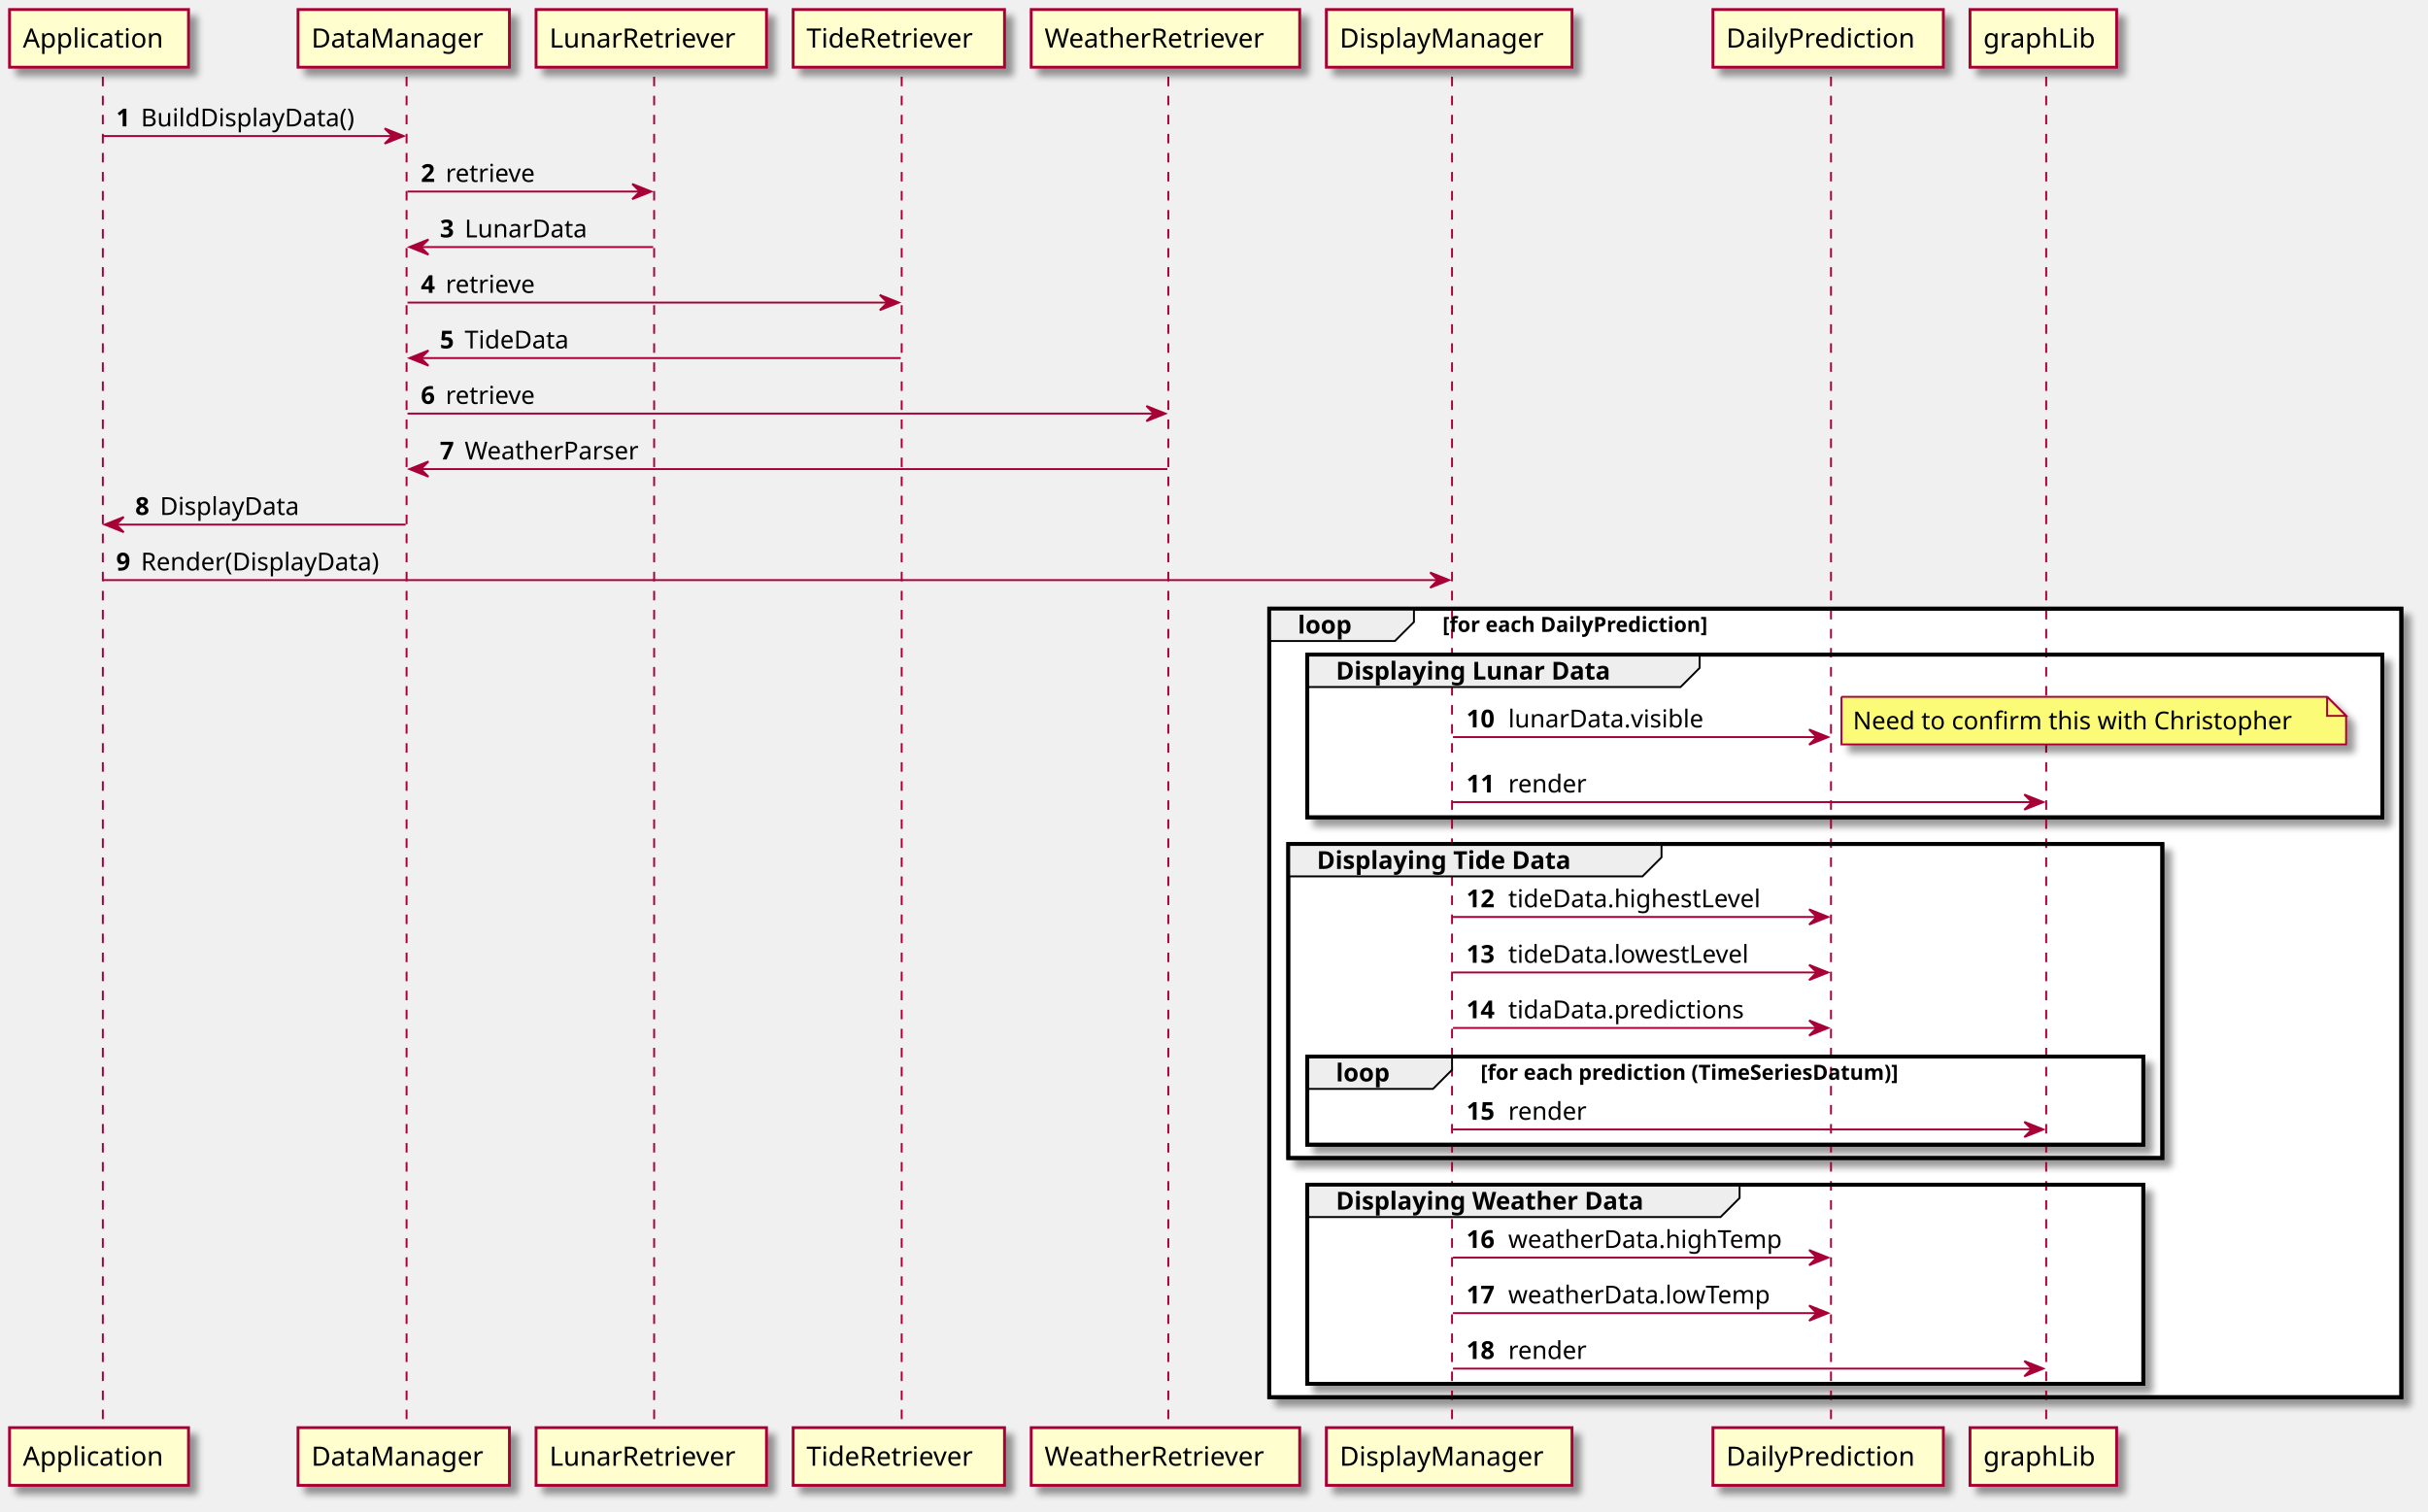
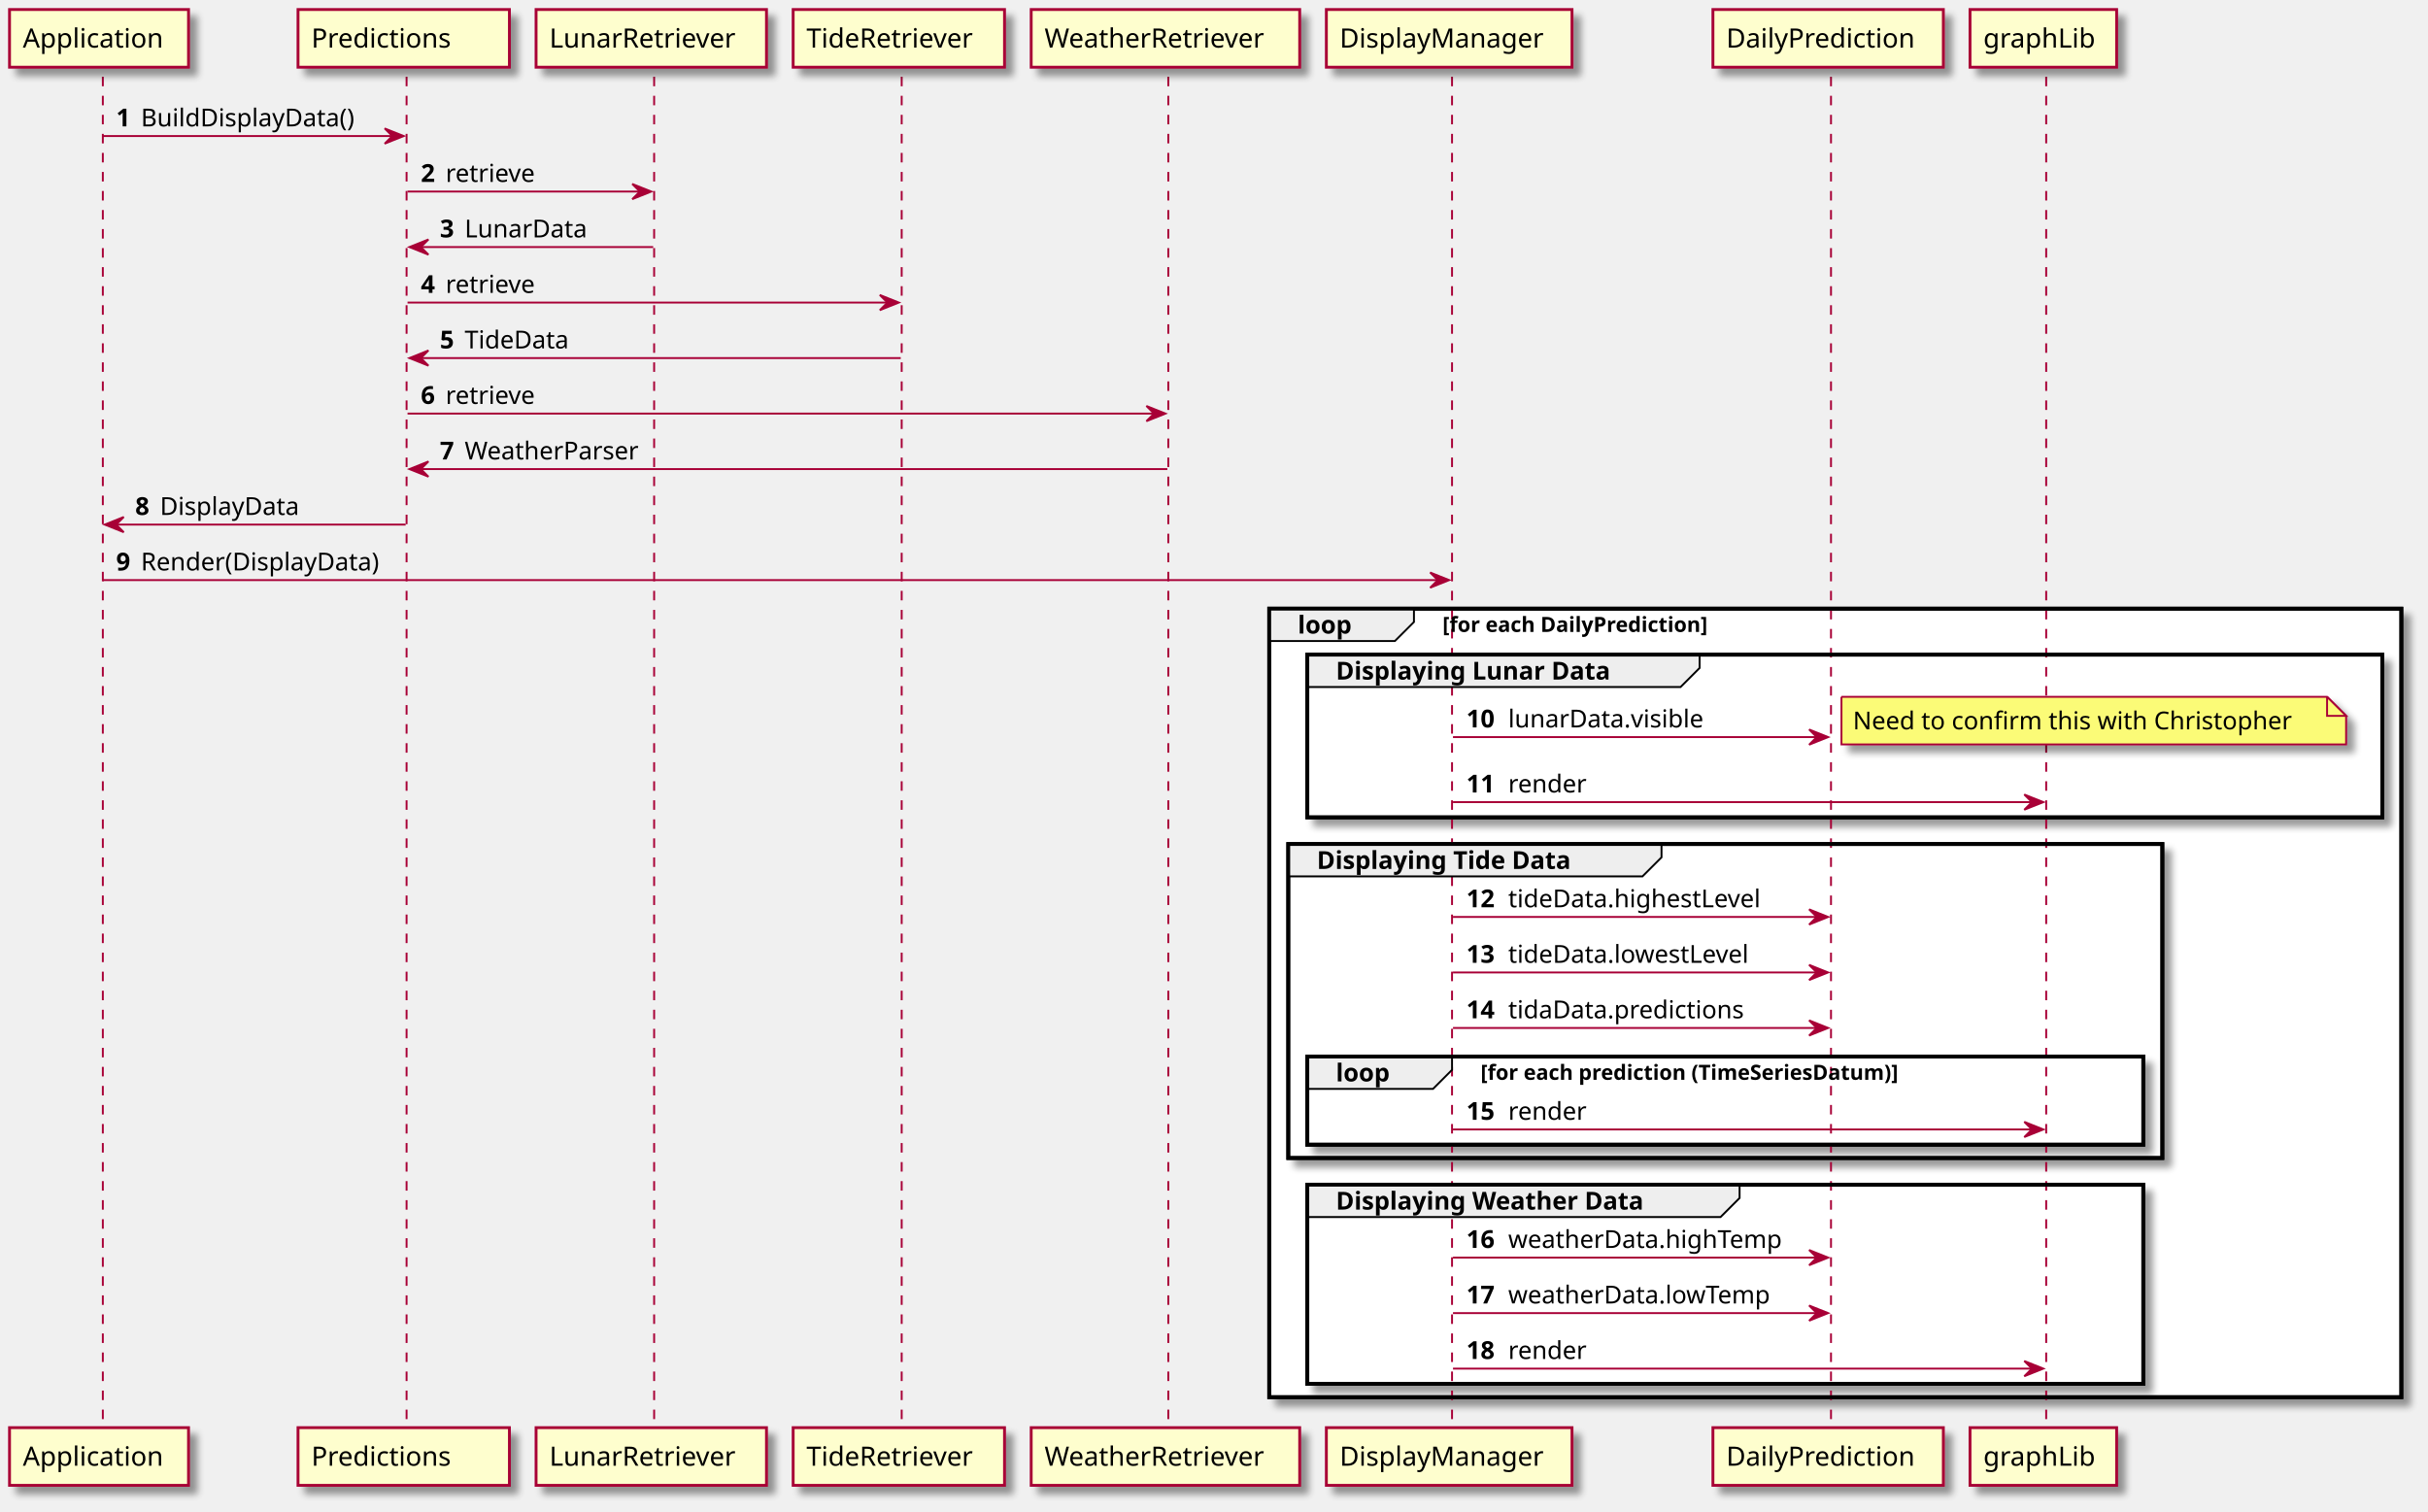
<svg xmlns="http://www.w3.org/2000/svg" contentScriptType="application/ecmascript" contentStyleType="text/css" height="794px" preserveAspectRatio="none" style="width:1275px;height:794px;background:#FFFFFF;" version="1.1" viewBox="0 0 1275 794" width="1275px" zoomAndPan="magnify">
  <defs>
    <filter height="300%" id="f1txav3zidyd97" width="300%" x="-1" y="-1">
      <feGaussianBlur result="blurOut" stdDeviation="2.0" />
      <feColorMatrix in="blurOut" result="blurOut2" type="matrix" values="0 0 0 0 0 0 0 0 0 0 0 0 0 0 0 0 0 0 .4 0" />
      <feOffset dx="4.0" dy="4.0" in="blurOut2" result="blurOut3" />
      <feBlend in="SourceGraphic" in2="blurOut3" mode="normal" />
    </filter>
  </defs>
  <g>
    <rect fill="#FFFFFF" filter="url(#f1txav3zidyd97)" height="414.114" style="stroke:#000000;stroke-width:2.0;" width="594.5" x="666.5" y="319.656" />
    <rect fill="#FFFFFF" filter="url(#f1txav3zidyd97)" height="85.453" style="stroke:#000000;stroke-width:2.0;" width="564.5" x="686.5" y="343.807" />
    <rect fill="#FFFFFF" filter="url(#f1txav3zidyd97)" height="164.906" style="stroke:#000000;stroke-width:2.0;" width="459" x="676.5" y="443.26" />
    <rect fill="#FFFFFF" filter="url(#f1txav3zidyd97)" height="46.302" style="stroke:#000000;stroke-width:2.0;" width="439" x="686.5" y="554.864" />
    <rect fill="#FFFFFF" filter="url(#f1txav3zidyd97)" height="104.604" style="stroke:#000000;stroke-width:2.0;" width="439" x="686.5" y="622.166" />
    <line style="stroke:#A80036;stroke-width:1.0;stroke-dasharray:5.0,5.0;" x1="54" x2="54" y1="40.297" y2="750.77" />
    <line style="stroke:#A80036;stroke-width:1.0;stroke-dasharray:5.0,5.0;" x1="213.5" x2="213.5" y1="40.297" y2="750.77" />
    <line style="stroke:#A80036;stroke-width:1.0;stroke-dasharray:5.0,5.0;" x1="343.5" x2="343.5" y1="40.297" y2="750.77" />
    <line style="stroke:#A80036;stroke-width:1.0;stroke-dasharray:5.0,5.0;" x1="473.5" x2="473.5" y1="40.297" y2="750.77" />
    <line style="stroke:#A80036;stroke-width:1.0;stroke-dasharray:5.0,5.0;" x1="613.5" x2="613.5" y1="40.297" y2="750.77" />
    <line style="stroke:#A80036;stroke-width:1.0;stroke-dasharray:5.0,5.0;" x1="762.5" x2="762.5" y1="40.297" y2="750.77" />
    <line style="stroke:#A80036;stroke-width:1.0;stroke-dasharray:5.0,5.0;" x1="961.5" x2="961.5" y1="40.297" y2="750.77" />
    <line style="stroke:#A80036;stroke-width:1.0;stroke-dasharray:5.0,5.0;" x1="1074.5" x2="1074.5" y1="40.297" y2="750.77" />
    <rect fill="#FEFECE" filter="url(#f1txav3zidyd97)" height="30.297" style="stroke:#A80036;stroke-width:1.5;" width="94" x="5" y="5" />
    <text fill="#000000" font-family="sans-serif" font-size="14" lengthAdjust="spacing" textLength="80" x="12" y="24.995">Application</text>
    <rect fill="#FEFECE" filter="url(#f1txav3zidyd97)" height="30.297" style="stroke:#A80036;stroke-width:1.5;" width="94" x="5" y="749.77" />
    <text fill="#000000" font-family="sans-serif" font-size="14" lengthAdjust="spacing" textLength="80" x="12" y="769.765">Application</text>
    <rect fill="#FEFECE" filter="url(#f1txav3zidyd97)" height="30.297" style="stroke:#A80036;stroke-width:1.5;" width="111" x="156.5" y="5" />
-     <text fill="#000000" font-family="sans-serif" font-size="14" lengthAdjust="spacing" textLength="97" x="163.5" y="24.995">DataManager</text>
+     <text fill="#000000" font-family="sans-serif" font-size="14" lengthAdjust="spacing" textLength="97" x="163.5" y="24.995">Predictions</text>
    <rect fill="#FEFECE" filter="url(#f1txav3zidyd97)" height="30.297" style="stroke:#A80036;stroke-width:1.5;" width="111" x="156.5" y="749.77" />
-     <text fill="#000000" font-family="sans-serif" font-size="14" lengthAdjust="spacing" textLength="97" x="163.5" y="769.765">DataManager</text>
+     <text fill="#000000" font-family="sans-serif" font-size="14" lengthAdjust="spacing" textLength="97" x="163.5" y="769.765">Predictions</text>
    <rect fill="#FEFECE" filter="url(#f1txav3zidyd97)" height="30.297" style="stroke:#A80036;stroke-width:1.5;" width="121" x="281.5" y="5" />
    <text fill="#000000" font-family="sans-serif" font-size="14" lengthAdjust="spacing" textLength="107" x="288.5" y="24.995">LunarRetriever</text>
    <rect fill="#FEFECE" filter="url(#f1txav3zidyd97)" height="30.297" style="stroke:#A80036;stroke-width:1.5;" width="121" x="281.5" y="749.77" />
    <text fill="#000000" font-family="sans-serif" font-size="14" lengthAdjust="spacing" textLength="107" x="288.5" y="769.765">LunarRetriever</text>
    <rect fill="#FEFECE" filter="url(#f1txav3zidyd97)" height="30.297" style="stroke:#A80036;stroke-width:1.5;" width="111" x="416.5" y="5" />
    <text fill="#000000" font-family="sans-serif" font-size="14" lengthAdjust="spacing" textLength="97" x="423.5" y="24.995">TideRetriever</text>
    <rect fill="#FEFECE" filter="url(#f1txav3zidyd97)" height="30.297" style="stroke:#A80036;stroke-width:1.5;" width="111" x="416.5" y="749.77" />
    <text fill="#000000" font-family="sans-serif" font-size="14" lengthAdjust="spacing" textLength="97" x="423.5" y="769.765">TideRetriever</text>
    <rect fill="#FEFECE" filter="url(#f1txav3zidyd97)" height="30.297" style="stroke:#A80036;stroke-width:1.5;" width="141" x="541.5" y="5" />
    <text fill="#000000" font-family="sans-serif" font-size="14" lengthAdjust="spacing" textLength="127" x="548.5" y="24.995">WeatherRetriever</text>
    <rect fill="#FEFECE" filter="url(#f1txav3zidyd97)" height="30.297" style="stroke:#A80036;stroke-width:1.5;" width="141" x="541.5" y="749.77" />
    <text fill="#000000" font-family="sans-serif" font-size="14" lengthAdjust="spacing" textLength="127" x="548.5" y="769.765">WeatherRetriever</text>
    <rect fill="#FEFECE" filter="url(#f1txav3zidyd97)" height="30.297" style="stroke:#A80036;stroke-width:1.5;" width="129" x="696.5" y="5" />
    <text fill="#000000" font-family="sans-serif" font-size="14" lengthAdjust="spacing" textLength="115" x="703.5" y="24.995">DisplayManager</text>
    <rect fill="#FEFECE" filter="url(#f1txav3zidyd97)" height="30.297" style="stroke:#A80036;stroke-width:1.5;" width="129" x="696.5" y="749.77" />
    <text fill="#000000" font-family="sans-serif" font-size="14" lengthAdjust="spacing" textLength="115" x="703.5" y="769.765">DisplayManager</text>
    <rect fill="#FEFECE" filter="url(#f1txav3zidyd97)" height="30.297" style="stroke:#A80036;stroke-width:1.5;" width="121" x="899.5" y="5" />
    <text fill="#000000" font-family="sans-serif" font-size="14" lengthAdjust="spacing" textLength="107" x="906.5" y="24.995">DailyPrediction</text>
    <rect fill="#FEFECE" filter="url(#f1txav3zidyd97)" height="30.297" style="stroke:#A80036;stroke-width:1.5;" width="121" x="899.5" y="749.77" />
    <text fill="#000000" font-family="sans-serif" font-size="14" lengthAdjust="spacing" textLength="107" x="906.5" y="769.765">DailyPrediction</text>
    <rect fill="#FEFECE" filter="url(#f1txav3zidyd97)" height="30.297" style="stroke:#A80036;stroke-width:1.5;" width="77" x="1034.5" y="5" />
    <text fill="#000000" font-family="sans-serif" font-size="14" lengthAdjust="spacing" textLength="63" x="1041.5" y="24.995">graphLib</text>
    <rect fill="#FEFECE" filter="url(#f1txav3zidyd97)" height="30.297" style="stroke:#A80036;stroke-width:1.5;" width="77" x="1034.5" y="749.77" />
    <text fill="#000000" font-family="sans-serif" font-size="14" lengthAdjust="spacing" textLength="63" x="1041.5" y="769.765">graphLib</text>
    <polygon fill="#A80036" points="202,67.448,212,71.448,202,75.448,206,71.448" style="stroke:#A80036;stroke-width:1.0;" />
    <line style="stroke:#A80036;stroke-width:1.0;" x1="54" x2="208" y1="71.448" y2="71.448" />
    <text fill="#000000" font-family="sans-serif" font-size="13" font-weight="bold" lengthAdjust="spacing" textLength="9" x="61" y="66.378">1</text>
    <text fill="#000000" font-family="sans-serif" font-size="13" lengthAdjust="spacing" textLength="123" x="74" y="66.378">BuildDisplayData()</text>
    <polygon fill="#A80036" points="332,96.599,342,100.599,332,104.599,336,100.599" style="stroke:#A80036;stroke-width:1.0;" />
    <line style="stroke:#A80036;stroke-width:1.0;" x1="214" x2="338" y1="100.599" y2="100.599" />
    <text fill="#000000" font-family="sans-serif" font-size="13" font-weight="bold" lengthAdjust="spacing" textLength="9" x="221" y="95.529">2</text>
    <text fill="#000000" font-family="sans-serif" font-size="13" lengthAdjust="spacing" textLength="51" x="234" y="95.529">retrieve</text>
    <polygon fill="#A80036" points="225,125.75,215,129.75,225,133.75,221,129.75" style="stroke:#A80036;stroke-width:1.0;" />
    <line style="stroke:#A80036;stroke-width:1.0;" x1="219" x2="343" y1="129.75" y2="129.75" />
    <text fill="#000000" font-family="sans-serif" font-size="13" font-weight="bold" lengthAdjust="spacing" textLength="9" x="231" y="124.68">3</text>
    <text fill="#000000" font-family="sans-serif" font-size="13" lengthAdjust="spacing" textLength="67" x="244" y="124.68">LunarData</text>
    <polygon fill="#A80036" points="462,154.901,472,158.901,462,162.901,466,158.901" style="stroke:#A80036;stroke-width:1.0;" />
    <line style="stroke:#A80036;stroke-width:1.0;" x1="214" x2="468" y1="158.901" y2="158.901" />
    <text fill="#000000" font-family="sans-serif" font-size="13" font-weight="bold" lengthAdjust="spacing" textLength="9" x="221" y="153.831">4</text>
    <text fill="#000000" font-family="sans-serif" font-size="13" lengthAdjust="spacing" textLength="51" x="234" y="153.831">retrieve</text>
    <polygon fill="#A80036" points="225,184.052,215,188.052,225,192.052,221,188.052" style="stroke:#A80036;stroke-width:1.0;" />
    <line style="stroke:#A80036;stroke-width:1.0;" x1="219" x2="473" y1="188.052" y2="188.052" />
    <text fill="#000000" font-family="sans-serif" font-size="13" font-weight="bold" lengthAdjust="spacing" textLength="9" x="231" y="182.982">5</text>
    <text fill="#000000" font-family="sans-serif" font-size="13" lengthAdjust="spacing" textLength="59" x="244" y="182.982">TideData</text>
    <polygon fill="#A80036" points="602,213.203,612,217.203,602,221.203,606,217.203" style="stroke:#A80036;stroke-width:1.0;" />
    <line style="stroke:#A80036;stroke-width:1.0;" x1="214" x2="608" y1="217.203" y2="217.203" />
    <text fill="#000000" font-family="sans-serif" font-size="13" font-weight="bold" lengthAdjust="spacing" textLength="9" x="221" y="212.133">6</text>
    <text fill="#000000" font-family="sans-serif" font-size="13" lengthAdjust="spacing" textLength="51" x="234" y="212.133">retrieve</text>
    <polygon fill="#A80036" points="225,242.354,215,246.354,225,250.354,221,246.354" style="stroke:#A80036;stroke-width:1.0;" />
    <line style="stroke:#A80036;stroke-width:1.0;" x1="219" x2="613" y1="246.354" y2="246.354" />
    <text fill="#000000" font-family="sans-serif" font-size="13" font-weight="bold" lengthAdjust="spacing" textLength="9" x="231" y="241.284">7</text>
    <text fill="#000000" font-family="sans-serif" font-size="13" lengthAdjust="spacing" textLength="86" x="244" y="241.284">WeatherParser</text>
    <polygon fill="#A80036" points="65,271.505,55,275.505,65,279.505,61,275.505" style="stroke:#A80036;stroke-width:1.0;" />
    <line style="stroke:#A80036;stroke-width:1.0;" x1="59" x2="213" y1="275.505" y2="275.505" />
    <text fill="#000000" font-family="sans-serif" font-size="13" font-weight="bold" lengthAdjust="spacing" textLength="9" x="71" y="270.435">8</text>
    <text fill="#000000" font-family="sans-serif" font-size="13" lengthAdjust="spacing" textLength="80" x="84" y="270.435">DisplayData</text>
    <polygon fill="#A80036" points="751,300.656,761,304.656,751,308.656,755,304.656" style="stroke:#A80036;stroke-width:1.0;" />
    <line style="stroke:#A80036;stroke-width:1.0;" x1="54" x2="757" y1="304.656" y2="304.656" />
    <text fill="#000000" font-family="sans-serif" font-size="13" font-weight="bold" lengthAdjust="spacing" textLength="9" x="61" y="299.586">9</text>
    <text fill="#000000" font-family="sans-serif" font-size="13" lengthAdjust="spacing" textLength="136" x="74" y="299.586">Render(DisplayData)</text>
    <path d="M666.5,319.656 L742.5,319.656 L742.5,326.656 L732.5,336.656 L666.5,336.656 L666.5,319.656 " fill="#EEEEEE" style="stroke:#000000;stroke-width:1.0;" />
    <rect fill="none" height="414.114" style="stroke:#000000;stroke-width:2.0;" width="594.5" x="666.5" y="319.656" />
    <text fill="#000000" font-family="sans-serif" font-size="13" font-weight="bold" lengthAdjust="spacing" textLength="31" x="681.5" y="332.737">loop</text>
    <text fill="#000000" font-family="sans-serif" font-size="11" font-weight="bold" lengthAdjust="spacing" textLength="160" x="757.5" y="331.881">[for each DailyPrediction]</text>
    <path d="M686.5,343.807 L892.5,343.807 L892.5,350.807 L882.5,360.807 L686.5,360.807 L686.5,343.807 " fill="#EEEEEE" style="stroke:#000000;stroke-width:1.0;" />
    <rect fill="none" height="85.453" style="stroke:#000000;stroke-width:2.0;" width="564.5" x="686.5" y="343.807" />
    <text fill="#000000" font-family="sans-serif" font-size="13" font-weight="bold" lengthAdjust="spacing" textLength="161" x="701.5" y="356.888">Displaying Lunar Data</text>
    <polygon fill="#A80036" points="950,383.109,960,387.109,950,391.109,954,387.109" style="stroke:#A80036;stroke-width:1.0;" />
    <line style="stroke:#A80036;stroke-width:1.0;" x1="763" x2="956" y1="387.109" y2="387.109" />
    <text fill="#000000" font-family="sans-serif" font-size="13" font-weight="bold" lengthAdjust="spacing" textLength="18" x="770" y="382.039">10</text>
    <text fill="#000000" font-family="sans-serif" font-size="13" lengthAdjust="spacing" textLength="111" x="792" y="382.039">lunarData.visible</text>
    <path d="M967,365.958 L967,390.958 L1232,390.958 L1232,375.958 L1222,365.958 L967,365.958 " fill="#FBFB77" filter="url(#f1txav3zidyd97)" style="stroke:#A80036;stroke-width:1.0;" />
    <path d="M1222,365.958 L1222,375.958 L1232,375.958 L1222,365.958 " fill="#FBFB77" style="stroke:#A80036;stroke-width:1.0;" />
    <text fill="#000000" font-family="sans-serif" font-size="13" lengthAdjust="spacing" textLength="244" x="973" y="383.039">Need to confirm this with Christopher</text>
    <polygon fill="#A80036" points="1063,417.26,1073,421.26,1063,425.26,1067,421.26" style="stroke:#A80036;stroke-width:1.0;" />
    <line style="stroke:#A80036;stroke-width:1.0;" x1="763" x2="1069" y1="421.26" y2="421.26" />
    <text fill="#000000" font-family="sans-serif" font-size="13" font-weight="bold" lengthAdjust="spacing" textLength="18" x="770" y="416.19">11</text>
    <text fill="#000000" font-family="sans-serif" font-size="13" lengthAdjust="spacing" textLength="42" x="792" y="416.19">render</text>
    <path d="M676.5,443.26 L872.5,443.26 L872.5,450.26 L862.5,460.26 L676.5,460.26 L676.5,443.26 " fill="#EEEEEE" style="stroke:#000000;stroke-width:1.0;" />
    <rect fill="none" height="164.906" style="stroke:#000000;stroke-width:2.0;" width="459" x="676.5" y="443.26" />
    <text fill="#000000" font-family="sans-serif" font-size="13" font-weight="bold" lengthAdjust="spacing" textLength="151" x="691.5" y="456.341">Displaying Tide Data</text>
    <polygon fill="#A80036" points="950,477.562,960,481.562,950,485.562,954,481.562" style="stroke:#A80036;stroke-width:1.0;" />
    <line style="stroke:#A80036;stroke-width:1.0;" x1="763" x2="956" y1="481.562" y2="481.562" />
    <text fill="#000000" font-family="sans-serif" font-size="13" font-weight="bold" lengthAdjust="spacing" textLength="18" x="770" y="476.492">12</text>
    <text fill="#000000" font-family="sans-serif" font-size="13" lengthAdjust="spacing" textLength="143" x="792" y="476.492">tideData.highestLevel</text>
    <polygon fill="#A80036" points="950,506.713,960,510.713,950,514.713,954,510.713" style="stroke:#A80036;stroke-width:1.0;" />
    <line style="stroke:#A80036;stroke-width:1.0;" x1="763" x2="956" y1="510.713" y2="510.713" />
    <text fill="#000000" font-family="sans-serif" font-size="13" font-weight="bold" lengthAdjust="spacing" textLength="18" x="770" y="505.643">13</text>
    <text fill="#000000" font-family="sans-serif" font-size="13" lengthAdjust="spacing" textLength="138" x="792" y="505.643">tideData.lowestLevel</text>
    <polygon fill="#A80036" points="950,535.864,960,539.864,950,543.864,954,539.864" style="stroke:#A80036;stroke-width:1.0;" />
    <line style="stroke:#A80036;stroke-width:1.0;" x1="763" x2="956" y1="539.864" y2="539.864" />
    <text fill="#000000" font-family="sans-serif" font-size="13" font-weight="bold" lengthAdjust="spacing" textLength="18" x="770" y="534.794">14</text>
    <text fill="#000000" font-family="sans-serif" font-size="13" lengthAdjust="spacing" textLength="132" x="792" y="534.794">tidaData.predictions</text>
    <path d="M686.5,554.864 L762.5,554.864 L762.5,561.864 L752.5,571.864 L686.5,571.864 L686.5,554.864 " fill="#EEEEEE" style="stroke:#000000;stroke-width:1.0;" />
    <rect fill="none" height="46.302" style="stroke:#000000;stroke-width:2.0;" width="439" x="686.5" y="554.864" />
    <text fill="#000000" font-family="sans-serif" font-size="13" font-weight="bold" lengthAdjust="spacing" textLength="31" x="701.5" y="567.945">loop</text>
    <text fill="#000000" font-family="sans-serif" font-size="11" font-weight="bold" lengthAdjust="spacing" textLength="251" x="777.5" y="567.089">[for each prediction (TimeSeriesDatum)]</text>
    <polygon fill="#A80036" points="1063,589.166,1073,593.166,1063,597.166,1067,593.166" style="stroke:#A80036;stroke-width:1.0;" />
    <line style="stroke:#A80036;stroke-width:1.0;" x1="763" x2="1069" y1="593.166" y2="593.166" />
    <text fill="#000000" font-family="sans-serif" font-size="13" font-weight="bold" lengthAdjust="spacing" textLength="18" x="770" y="588.096">15</text>
    <text fill="#000000" font-family="sans-serif" font-size="13" lengthAdjust="spacing" textLength="42" x="792" y="588.096">render</text>
    <path d="M686.5,622.166 L913.5,622.166 L913.5,629.166 L903.5,639.166 L686.5,639.166 L686.5,622.166 " fill="#EEEEEE" style="stroke:#000000;stroke-width:1.0;" />
    <rect fill="none" height="104.604" style="stroke:#000000;stroke-width:2.0;" width="439" x="686.5" y="622.166" />
    <text fill="#000000" font-family="sans-serif" font-size="13" font-weight="bold" lengthAdjust="spacing" textLength="182" x="701.5" y="635.247">Displaying Weather Data</text>
    <polygon fill="#A80036" points="950,656.468,960,660.468,950,664.468,954,660.468" style="stroke:#A80036;stroke-width:1.0;" />
    <line style="stroke:#A80036;stroke-width:1.0;" x1="763" x2="956" y1="660.468" y2="660.468" />
    <text fill="#000000" font-family="sans-serif" font-size="13" font-weight="bold" lengthAdjust="spacing" textLength="18" x="770" y="655.398">16</text>
    <text fill="#000000" font-family="sans-serif" font-size="13" lengthAdjust="spacing" textLength="153" x="792" y="655.398">weatherData.highTemp</text>
    <polygon fill="#A80036" points="950,685.619,960,689.619,950,693.619,954,689.619" style="stroke:#A80036;stroke-width:1.0;" />
    <line style="stroke:#A80036;stroke-width:1.0;" x1="763" x2="956" y1="689.619" y2="689.619" />
    <text fill="#000000" font-family="sans-serif" font-size="13" font-weight="bold" lengthAdjust="spacing" textLength="18" x="770" y="684.549">17</text>
    <text fill="#000000" font-family="sans-serif" font-size="13" lengthAdjust="spacing" textLength="148" x="792" y="684.549">weatherData.lowTemp</text>
    <polygon fill="#A80036" points="1063,714.77,1073,718.77,1063,722.77,1067,718.77" style="stroke:#A80036;stroke-width:1.0;" />
    <line style="stroke:#A80036;stroke-width:1.0;" x1="763" x2="1069" y1="718.77" y2="718.77" />
    <text fill="#000000" font-family="sans-serif" font-size="13" font-weight="bold" lengthAdjust="spacing" textLength="18" x="770" y="713.7">18</text>
    <text fill="#000000" font-family="sans-serif" font-size="13" lengthAdjust="spacing" textLength="42" x="792" y="713.7">render</text>
  </g>
</svg>
